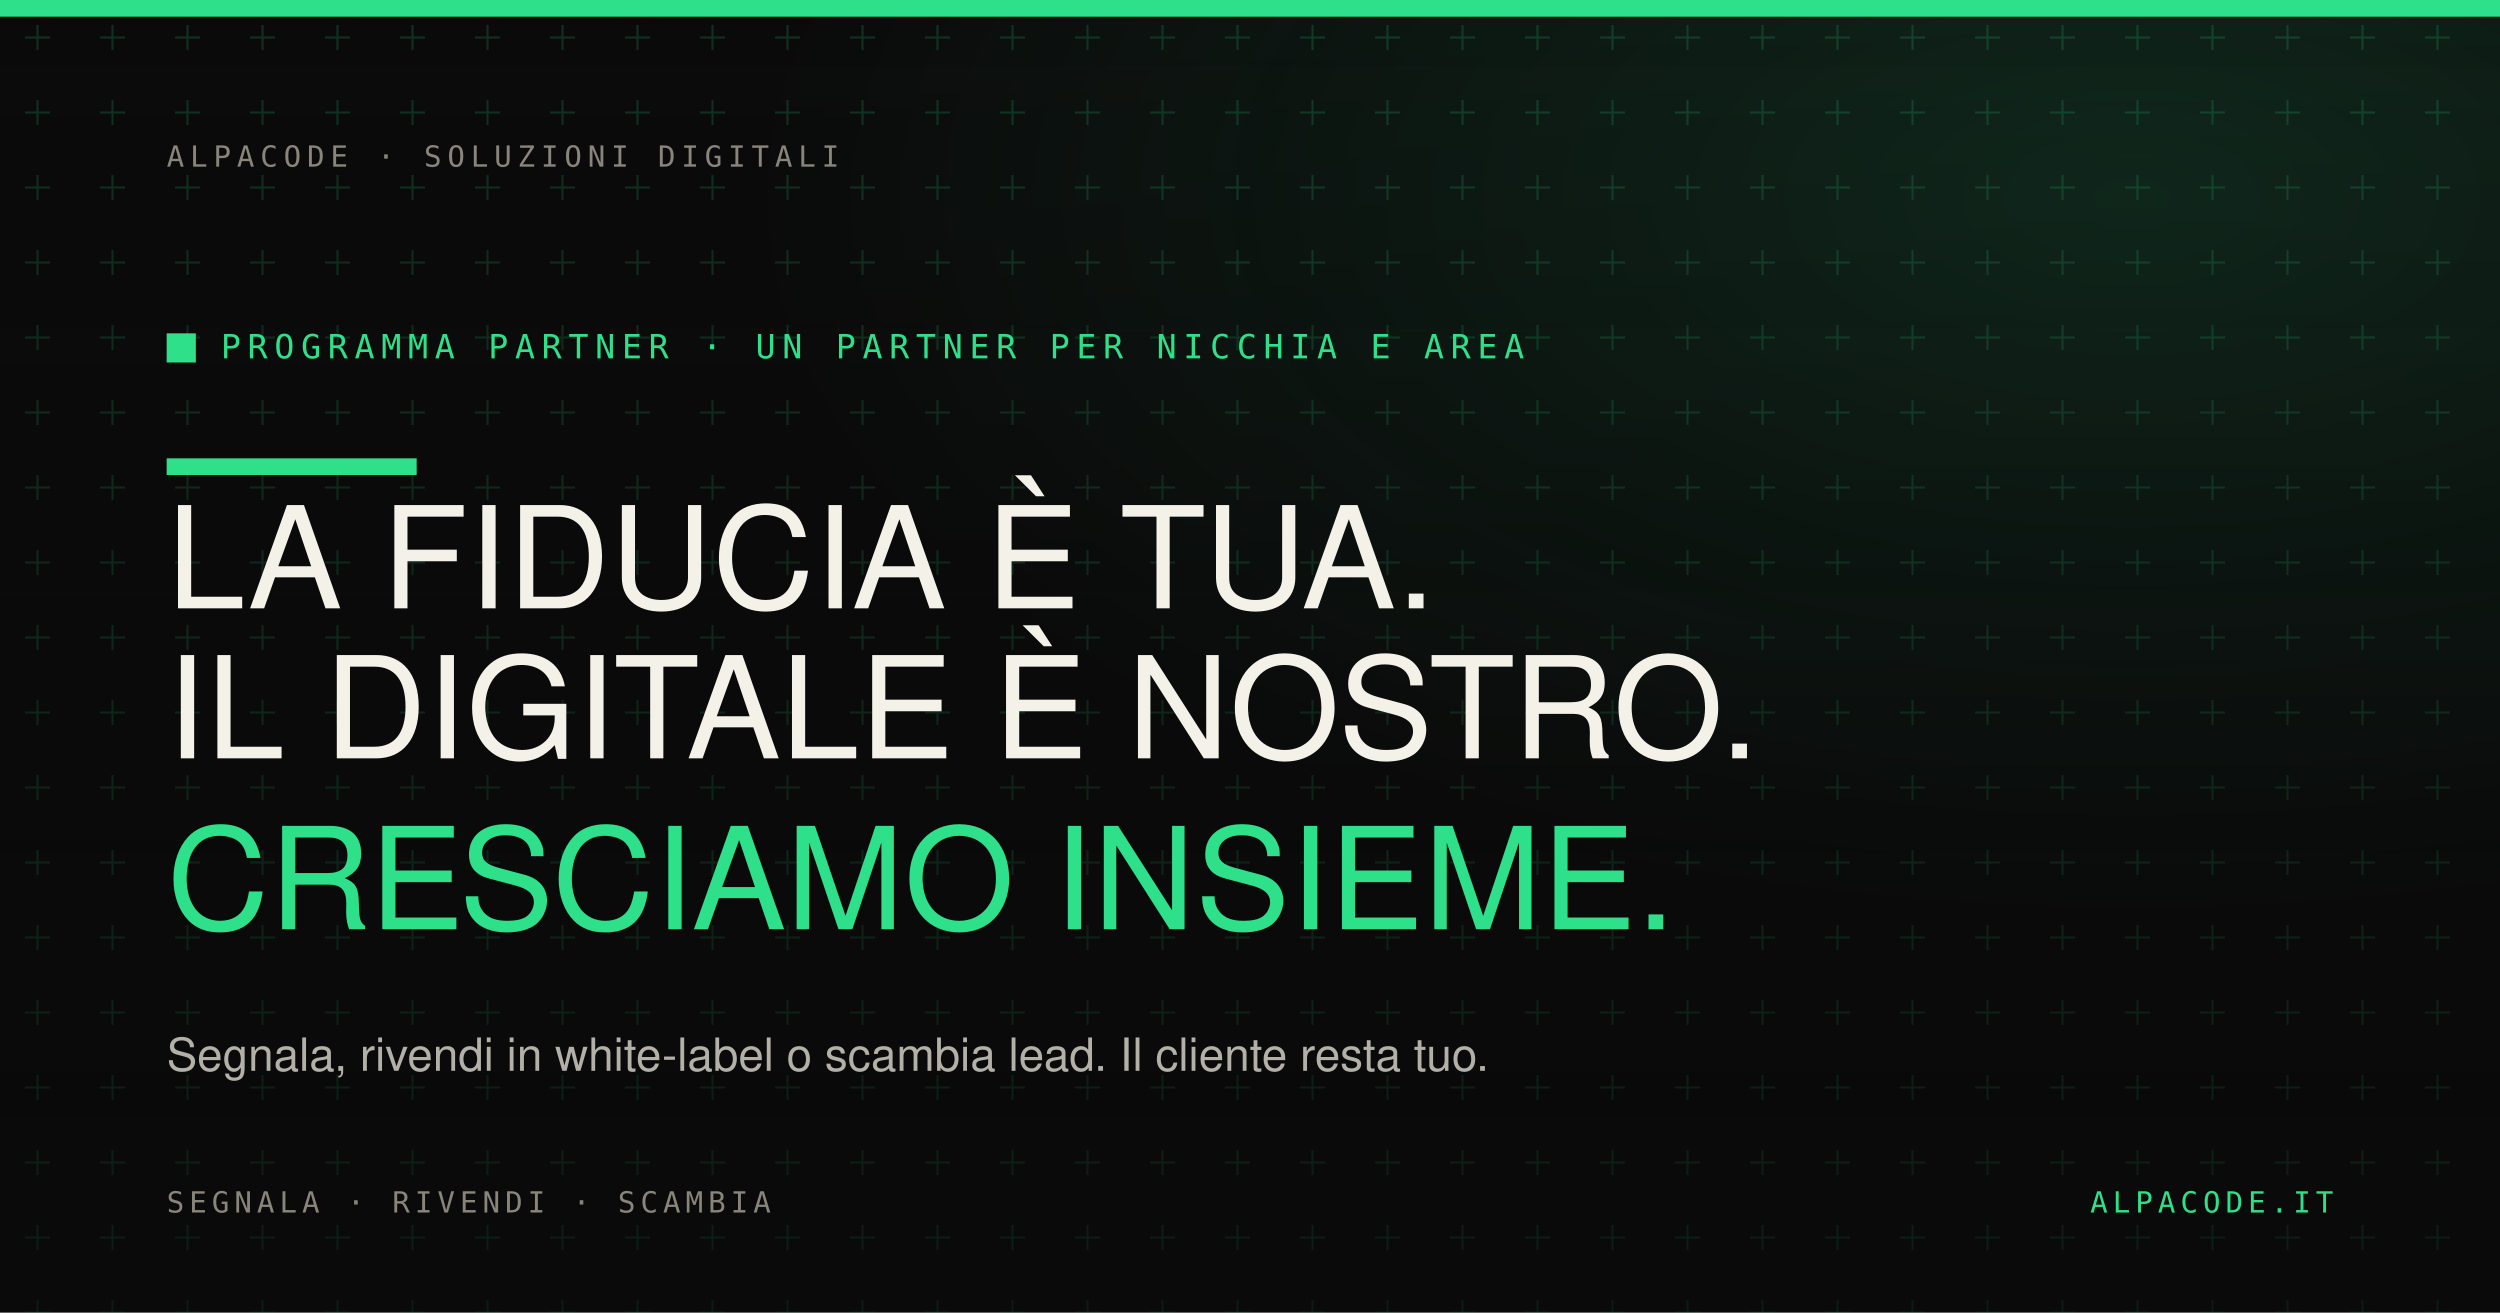
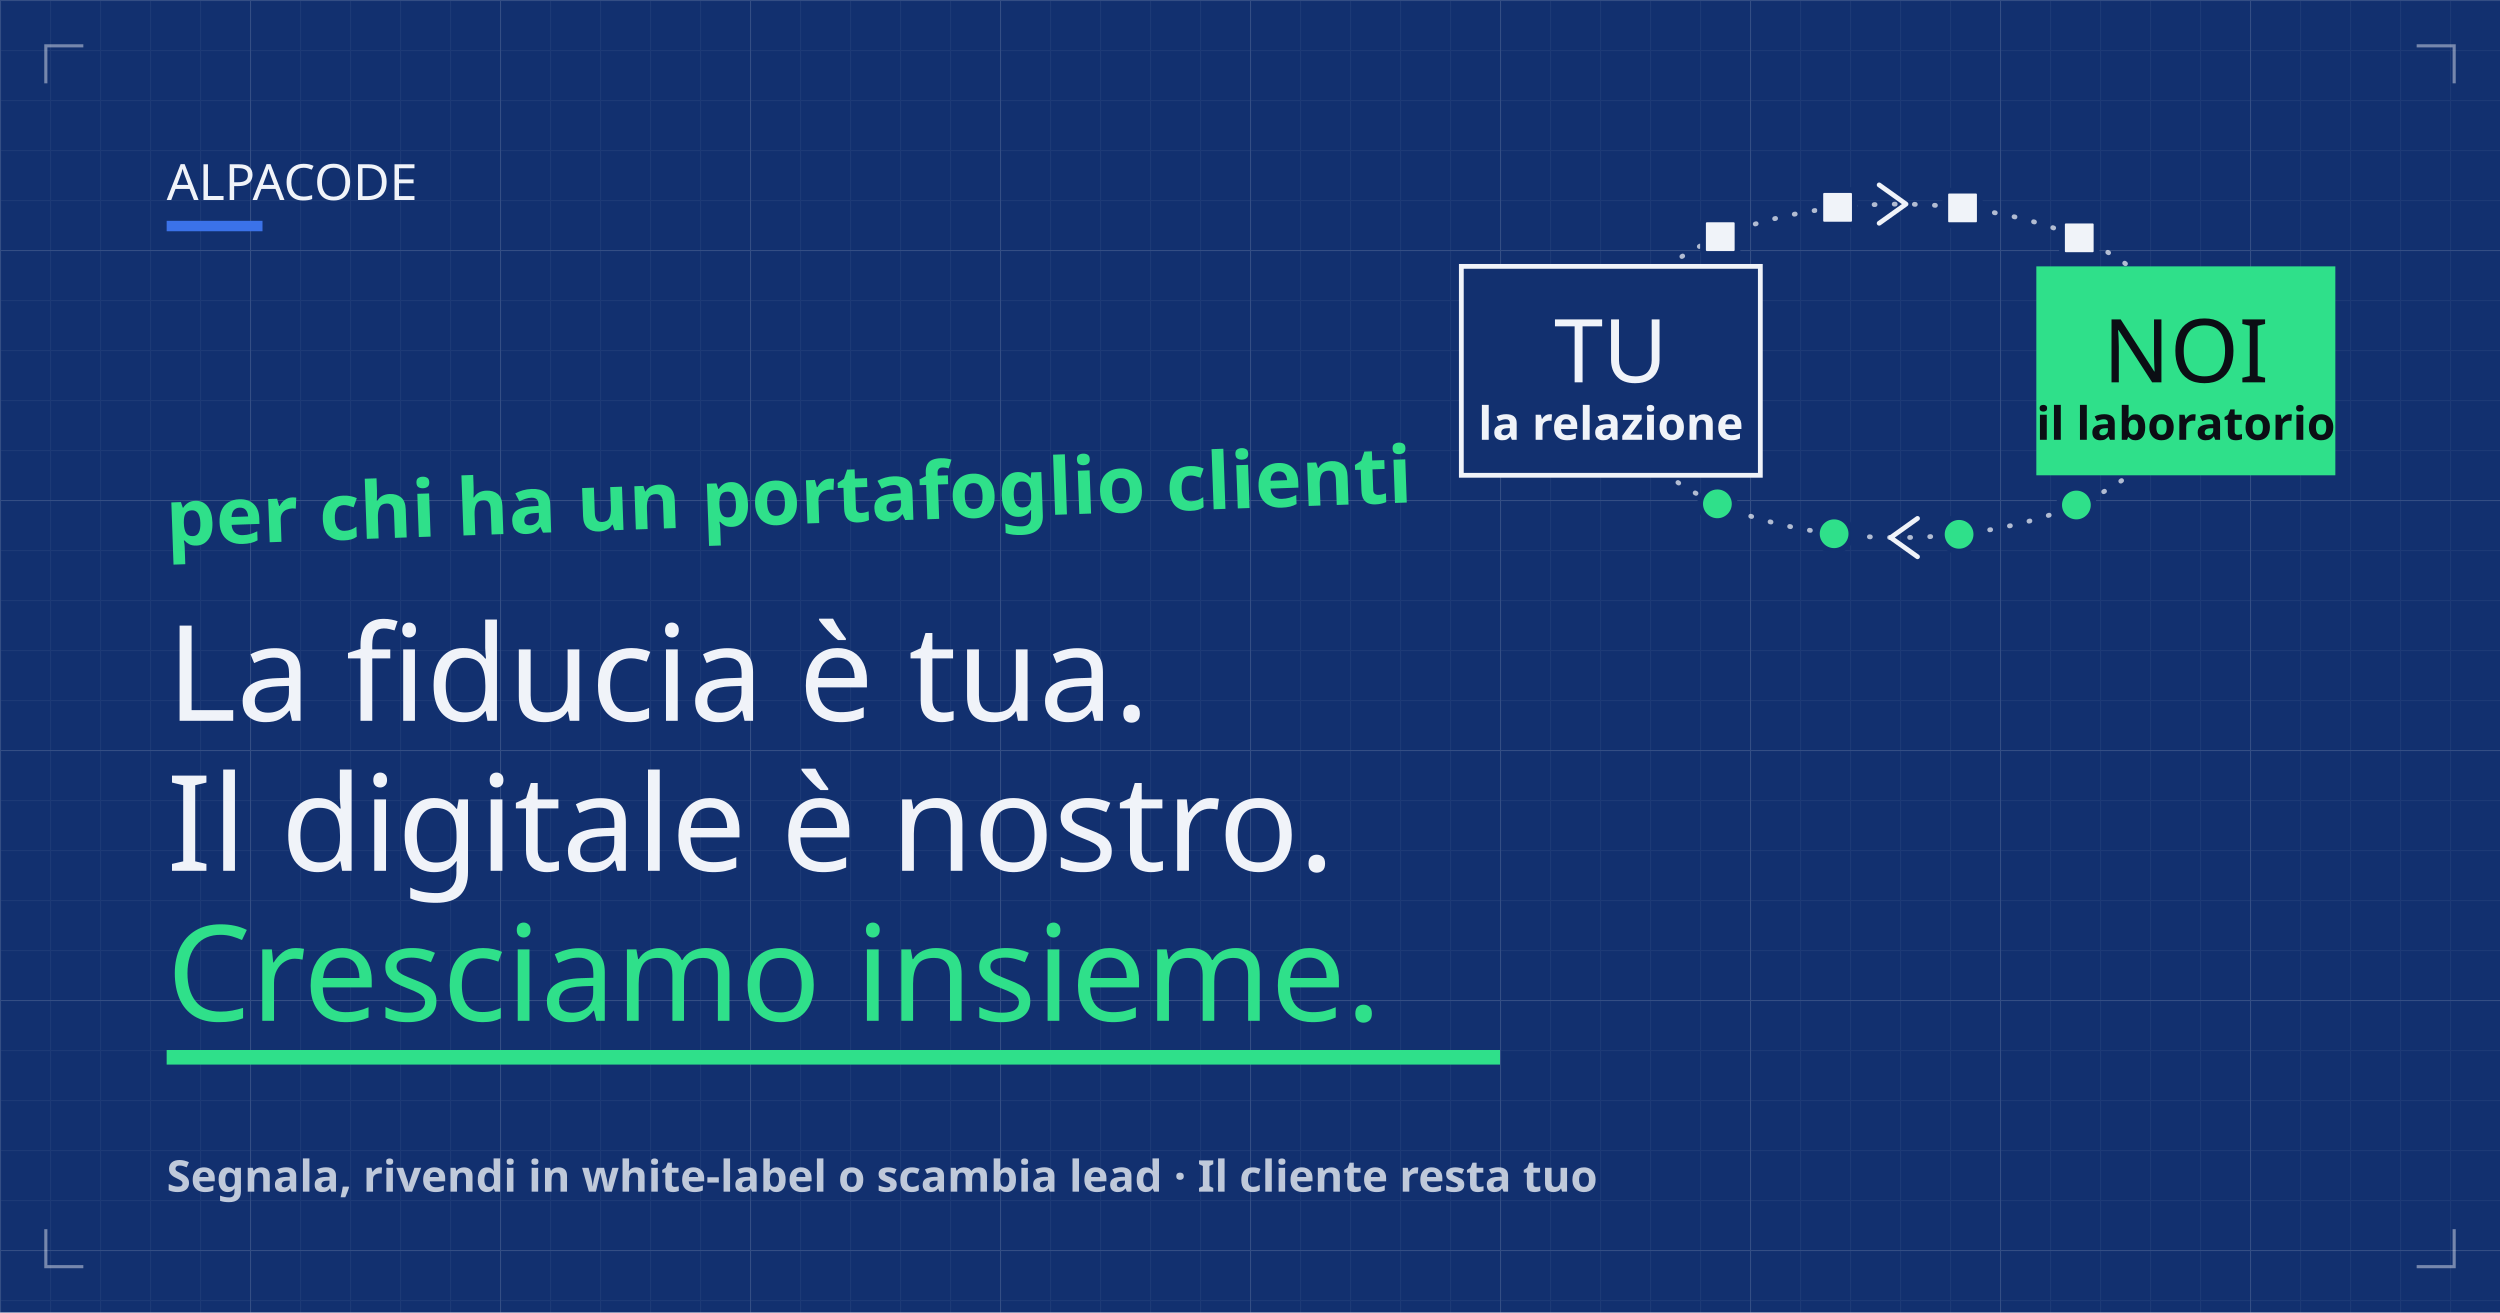
<svg xmlns="http://www.w3.org/2000/svg" viewBox="0 0 1200 630" width="1200" height="630">
  <defs>
-     <pattern id="plus" patternUnits="userSpaceOnUse" width="36" height="36">
-       <path d="M18 12 V24 M12 18 H24" stroke="#2FE08A" stroke-opacity="0.18" stroke-width="1" />
+     <pattern id="g" patternUnits="userSpaceOnUse" width="24" height="24">
+       <path d="M24 0H0V24" fill="none" stroke="#F0F3F9" stroke-opacity="0.05" />
    </pattern>
-     <radialGradient id="spot" cx="85%" cy="15%" r="55%">
-       <stop offset="0%" stop-color="#2FE08A" stop-opacity="0.14" />
-       <stop offset="100%" stop-color="#2FE08A" stop-opacity="0" />
-     </radialGradient>
-     <linearGradient id="vignette" x1="0%" y1="0%" x2="0%" y2="100%">
-       <stop offset="0%" stop-color="#0A0A0A" stop-opacity="0" />
-       <stop offset="100%" stop-color="#0A0A0A" stop-opacity="1" />
-     </linearGradient>
+     <pattern id="G" patternUnits="userSpaceOnUse" width="120" height="120">
+       <path d="M120 0H0V120" fill="none" stroke="#F0F3F9" stroke-opacity="0.11" />
+     </pattern>
  </defs>
-   <rect width="1200" height="630" fill="#0A0A0A" />
-   <rect width="1200" height="630" fill="url(#plus)" />
-   <rect width="1200" height="630" fill="url(#spot)" />
-   <rect width="1200" height="630" fill="url(#vignette)" opacity="0.55" />
-   <rect x="0" y="0" width="1200" height="8" fill="#2FE08A" />
-   <g font-family="JetBrains Mono, ui-monospace, monospace" fill="#8A857A" font-size="14" letter-spacing="2.8">
-     <text x="80" y="80">ALPACODE · SOLUZIONI DIGITALI</text>
+   <rect width="1200" height="630" fill="#12306F" />
+   <rect width="1200" height="630" fill="url(#g)" />
+   <rect width="1200" height="630" fill="url(#G)" />
+   <g stroke="#F0F3F9" stroke-opacity="0.45" stroke-width="1.5" fill="none">
+     <path d="M22 40V22H40" />
+     <path d="M1160 22H1178V40" />
+     <path d="M22 590V608H40" />
+     <path d="M1160 608H1178V590" />
  </g>
-   <g font-family="JetBrains Mono, ui-monospace, monospace" font-size="16" letter-spacing="3.2">
-     <rect x="80" y="160" width="14" height="14" fill="#2FE08A" />
-     <text x="106" y="172" fill="#2FE08A">PROGRAMMA PARTNER · UN PARTNER PER NICCHIA E AREA</text>
+   <text x="80" y="96" font-family="Archivo Black" font-size="24" fill="#F0F3F9">ALPACODE</text>
+   <rect x="80" y="106" width="46" height="5" fill="#3B72E9" />
+   <g transform="translate(672 40) scale(0.92)">
+     <path d="M110 150 C 110 34, 410 34, 410 150 C 410 266, 110 266, 110 150 Z" fill="none" stroke="#F0F3F9" stroke-opacity="0.72" stroke-width="2.5" stroke-dasharray="0.5 10" stroke-linecap="round" />
+     <g fill="none" stroke="#F0F3F9" stroke-width="2.5" stroke-linecap="round" stroke-linejoin="round">
+       <path d="M250 53 L264 63 L250 73" />
+       <path d="M270 227 L256 237 L270 247" />
+     </g>
+     <rect x="109.4" y="109.7" width="18" height="18" rx="2" fill="#F0F3F9" stroke="#12306F" stroke-width="3" />
+     <rect x="158.1" y="71.0" width="18" height="18" rx="2" fill="#F0F3F9" stroke="#12306F" stroke-width="3" />
+     <rect x="219.3" y="55.7" width="18" height="18" rx="2" fill="#F0F3F9" stroke="#12306F" stroke-width="3" />
+     <rect x="284.5" y="56.0" width="18" height="18" rx="2" fill="#F0F3F9" stroke="#12306F" stroke-width="3" />
+     <rect x="345.4" y="71.6" width="18" height="18" rx="2" fill="#F0F3F9" stroke="#12306F" stroke-width="3" />
+     <rect x="393.3" y="110.8" width="18" height="18" rx="2" fill="#F0F3F9" stroke="#12306F" stroke-width="3" />
+     <rect x="392.6" y="172.3" width="18" height="18" rx="9" fill="#2FE08A" stroke="#12306F" stroke-width="3" />
+     <rect x="343.9" y="211.0" width="18" height="18" rx="9" fill="#2FE08A" stroke="#12306F" stroke-width="3" />
+     <rect x="282.7" y="226.3" width="18" height="18" rx="9" fill="#2FE08A" stroke="#12306F" stroke-width="3" />
+     <rect x="217.5" y="226.0" width="18" height="18" rx="9" fill="#2FE08A" stroke="#12306F" stroke-width="3" />
+     <rect x="156.6" y="210.4" width="18" height="18" rx="9" fill="#2FE08A" stroke="#12306F" stroke-width="3" />
+     <rect x="108.7" y="171.2" width="18" height="18" rx="9" fill="#2FE08A" stroke="#12306F" stroke-width="3" />
+     <rect x="32" y="95.5" width="156" height="109" fill="#12306F" stroke="#F0F3F9" stroke-width="2.5" />
+     <text x="110" y="156" text-anchor="middle" font-family="Archivo Black" font-size="46" fill="#F0F3F9">TU</text>
+     <text x="110" y="186" text-anchor="middle" font-family="Caveat" font-weight="600" font-size="24" fill="#F0F3F9">la relazione</text>
+     <rect x="332" y="95.5" width="156" height="109" fill="#2FE08A" />
+     <text x="410" y="156" text-anchor="middle" font-family="Archivo Black" font-size="46" fill="#0B0E14">NOI</text>
+     <text x="410" y="186" text-anchor="middle" font-family="Caveat" font-weight="600" font-size="24" fill="#0B0E14">il laboratorio</text>
  </g>
-   <rect x="80" y="220" width="120" height="8" fill="#2FE08A" />
-   <g font-family="Archivo Black, Helvetica, Arial, sans-serif" font-size="68" fill="#F4F1E8">
-     <text x="80" y="292">LA FIDUCIA È TUA.</text>
-     <text x="80" y="364">IL DIGITALE È NOSTRO.</text>
+   <text x="80" y="262" font-family="Caveat" font-weight="600" font-size="38" fill="#2FE08A" transform="rotate(-2 80 262)">per chi ha un portafoglio clienti</text>
+   <g font-family="Archivo Black" font-size="64" fill="#F0F3F9">
+     <text x="80" y="346">La fiducia è tua.</text>
+     <text x="80" y="418">Il digitale è nostro.</text>
  </g>
-   <g font-family="Archivo Black, Helvetica, Arial, sans-serif" font-size="68" fill="#2FE08A">
-     <text x="80" y="446">CRESCIAMO INSIEME.</text>
-   </g>
-   <g font-family="Manrope, Helvetica, Arial, sans-serif" font-size="22" fill="#B3B0A8">
-     <text x="80" y="514">Segnala, rivendi in white-label o scambia lead. Il cliente resta tuo.</text>
-   </g>
-   <g font-family="JetBrains Mono, ui-monospace, monospace" font-size="14" letter-spacing="2.4" fill="#8A857A">
-     <text x="80" y="582">SEGNALA · RIVENDI · SCAMBIA</text>
-     <text x="1120" y="582" text-anchor="end" fill="#2FE08A">ALPACODE.IT</text>
-   </g>
+   <text x="80" y="490" font-family="Archivo Black" font-size="64" fill="#2FE08A">Cresciamo insieme.</text>
+   <rect x="80" y="504" width="640" height="7" fill="#2FE08A" />
+   <text x="80" y="572" font-family="Manrope" font-weight="700" font-size="21" fill="#F0F3F9" fill-opacity="0.78">Segnala, rivendi in white-label o scambia lead · Il cliente resta tuo</text>
</svg>
